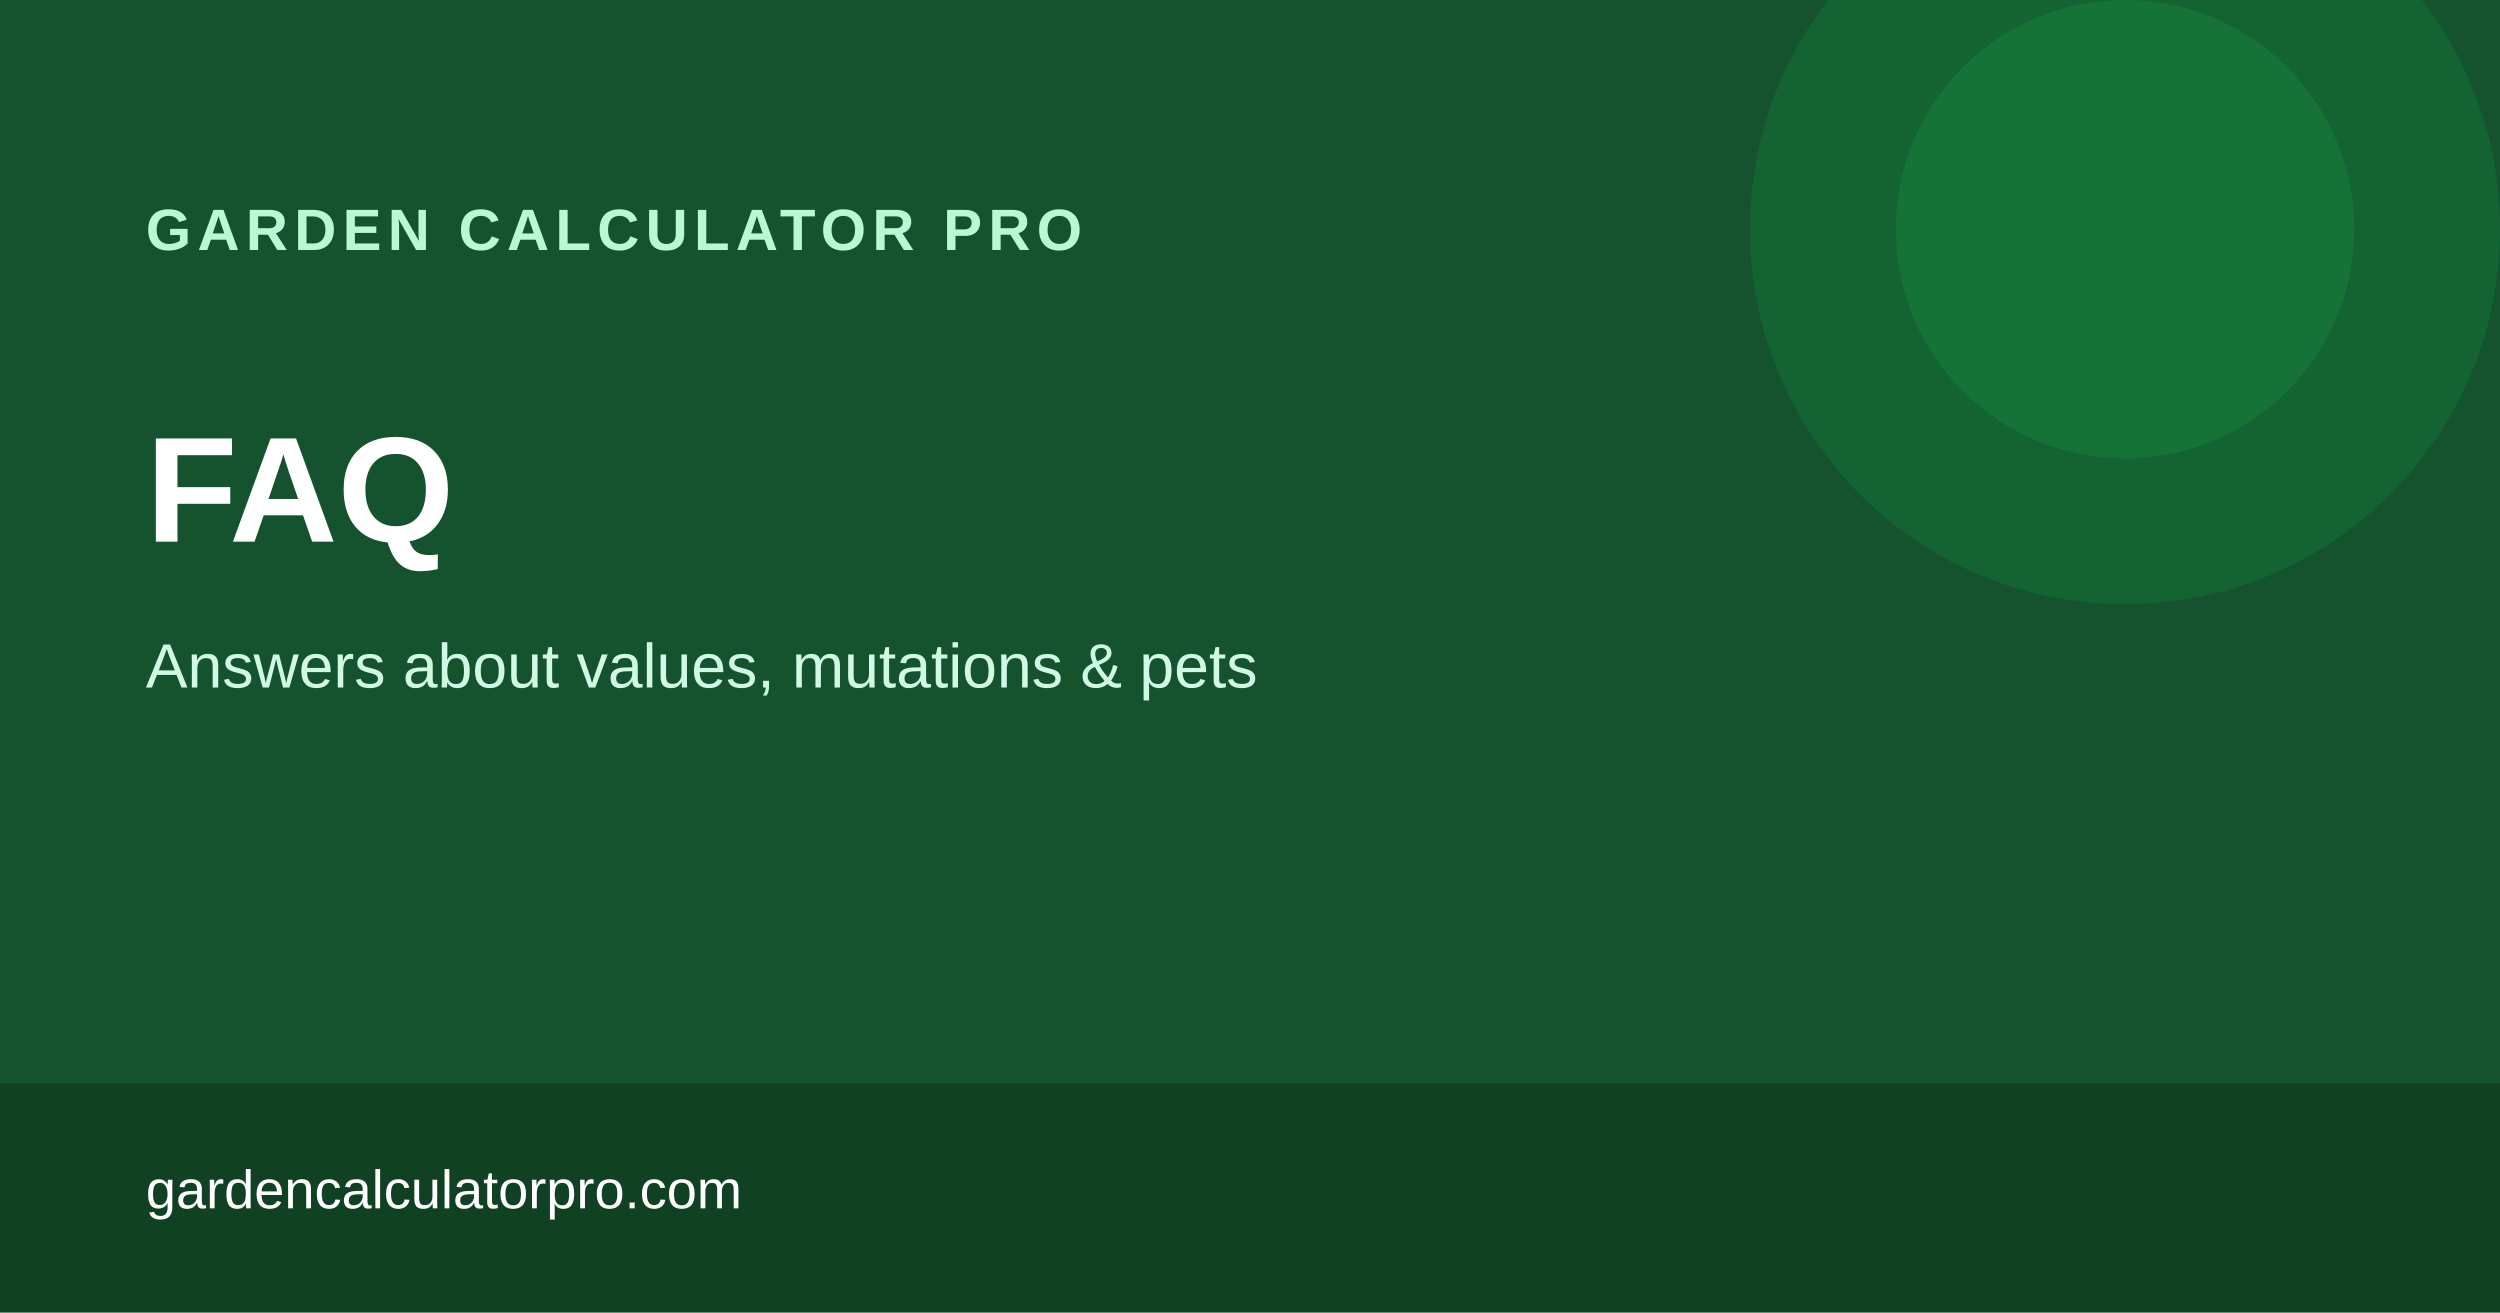
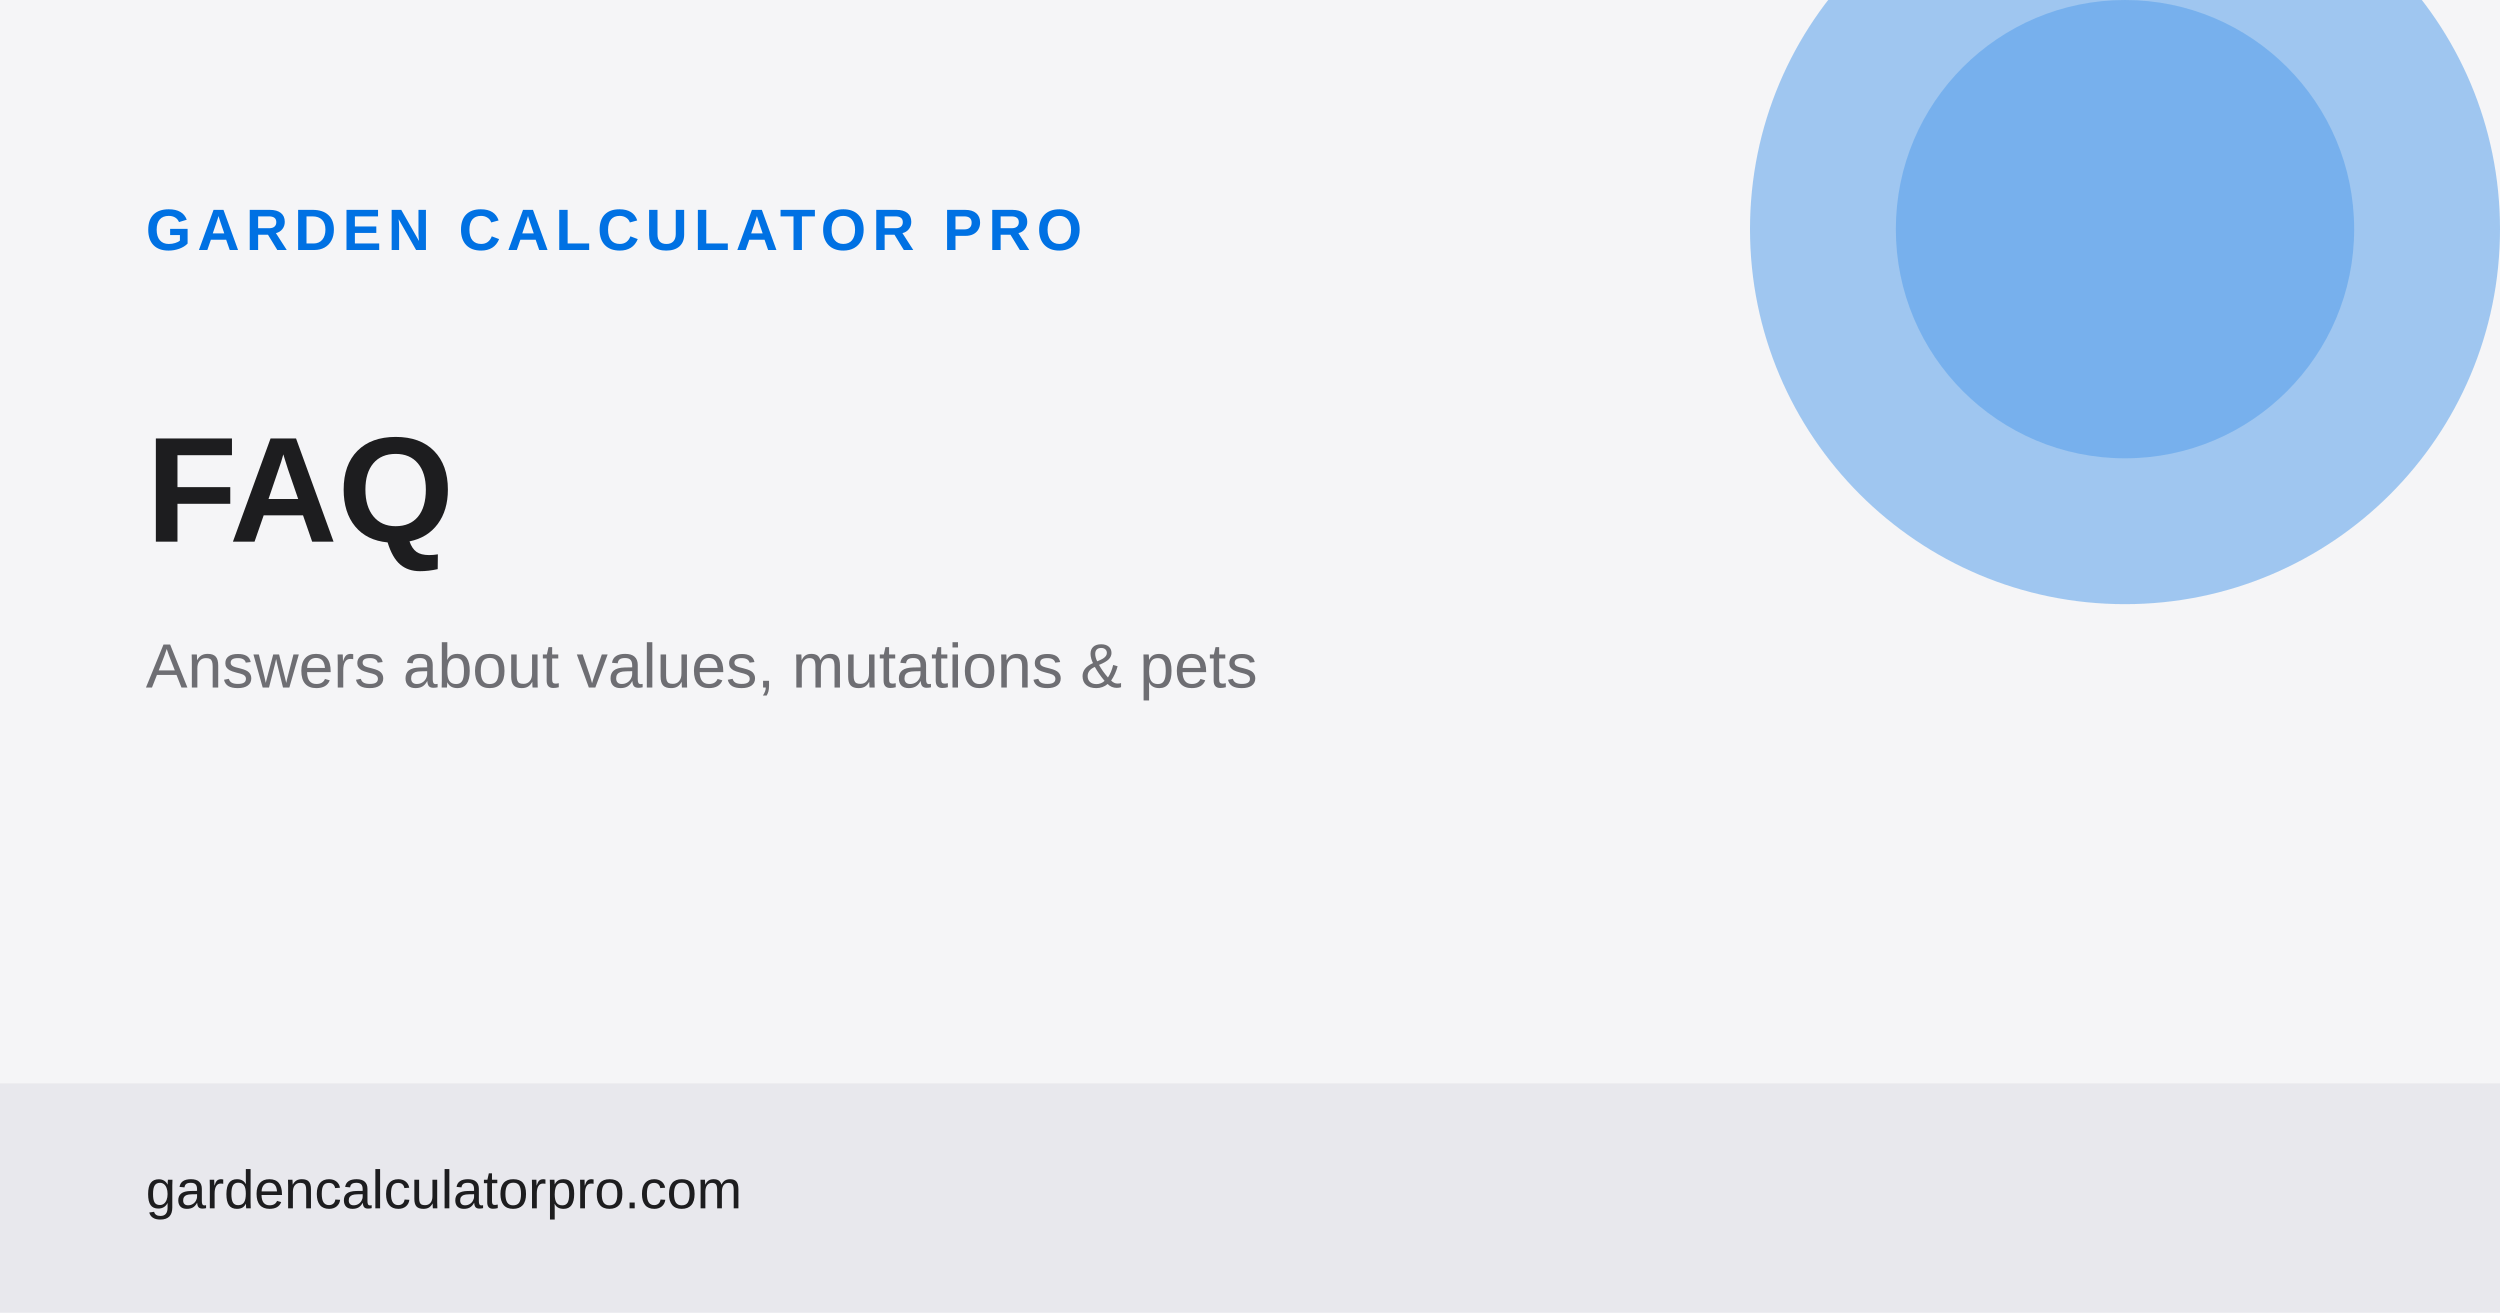
<svg xmlns="http://www.w3.org/2000/svg" width="1200" height="630" viewBox="0 0 1200 630" role="img" aria-label="FAQ">
-   <rect width="1200" height="630" fill="#14532d" />
-   <circle cx="1020" cy="110" r="180" fill="#15803d" opacity="0.35" />
-   <circle cx="1020" cy="110" r="110" fill="#16a34a" opacity="0.25" />
-   <rect x="0" y="520" width="1200" height="110" fill="#0b1f12" opacity="0.35" />
-   <text x="70" y="120" font-family="Arial, Helvetica, sans-serif" font-size="28" font-weight="700" letter-spacing="3" fill="#bbf7d0">GARDEN CALCULATOR PRO</text>
-   <text x="70" y="260" font-family="Arial, Helvetica, sans-serif" font-size="72" font-weight="800" fill="#ffffff">FAQ</text>
-   <text x="70" y="330" font-family="Arial, Helvetica, sans-serif" font-size="30" fill="#d1fae5">Answers about values, mutations &amp; pets</text>
-   <text x="70" y="580" font-family="Arial, Helvetica, sans-serif" font-size="26" fill="#ffffff">gardencalculatorpro.com</text>
+   <rect width="1200" height="630" fill="#f5f5f7" />
+   <circle cx="1020" cy="110" r="180" fill="#0071e3" opacity="0.35" />
+   <circle cx="1020" cy="110" r="110" fill="#0071e3" opacity="0.25" />
+   <rect x="0" y="520" width="1200" height="110" fill="#e8e8ed" />
+   <text x="70" y="120" font-family="Arial, Helvetica, sans-serif" font-size="28" font-weight="700" letter-spacing="3" fill="#0071e3">GARDEN CALCULATOR PRO</text>
+   <text x="70" y="260" font-family="Arial, Helvetica, sans-serif" font-size="72" font-weight="800" fill="#1d1d1f">FAQ</text>
+   <text x="70" y="330" font-family="Arial, Helvetica, sans-serif" font-size="30" fill="#6e6e73">Answers about values, mutations &amp; pets</text>
+   <text x="70" y="580" font-family="Arial, Helvetica, sans-serif" font-size="26" fill="#1d1d1f">gardencalculatorpro.com</text>
</svg>
